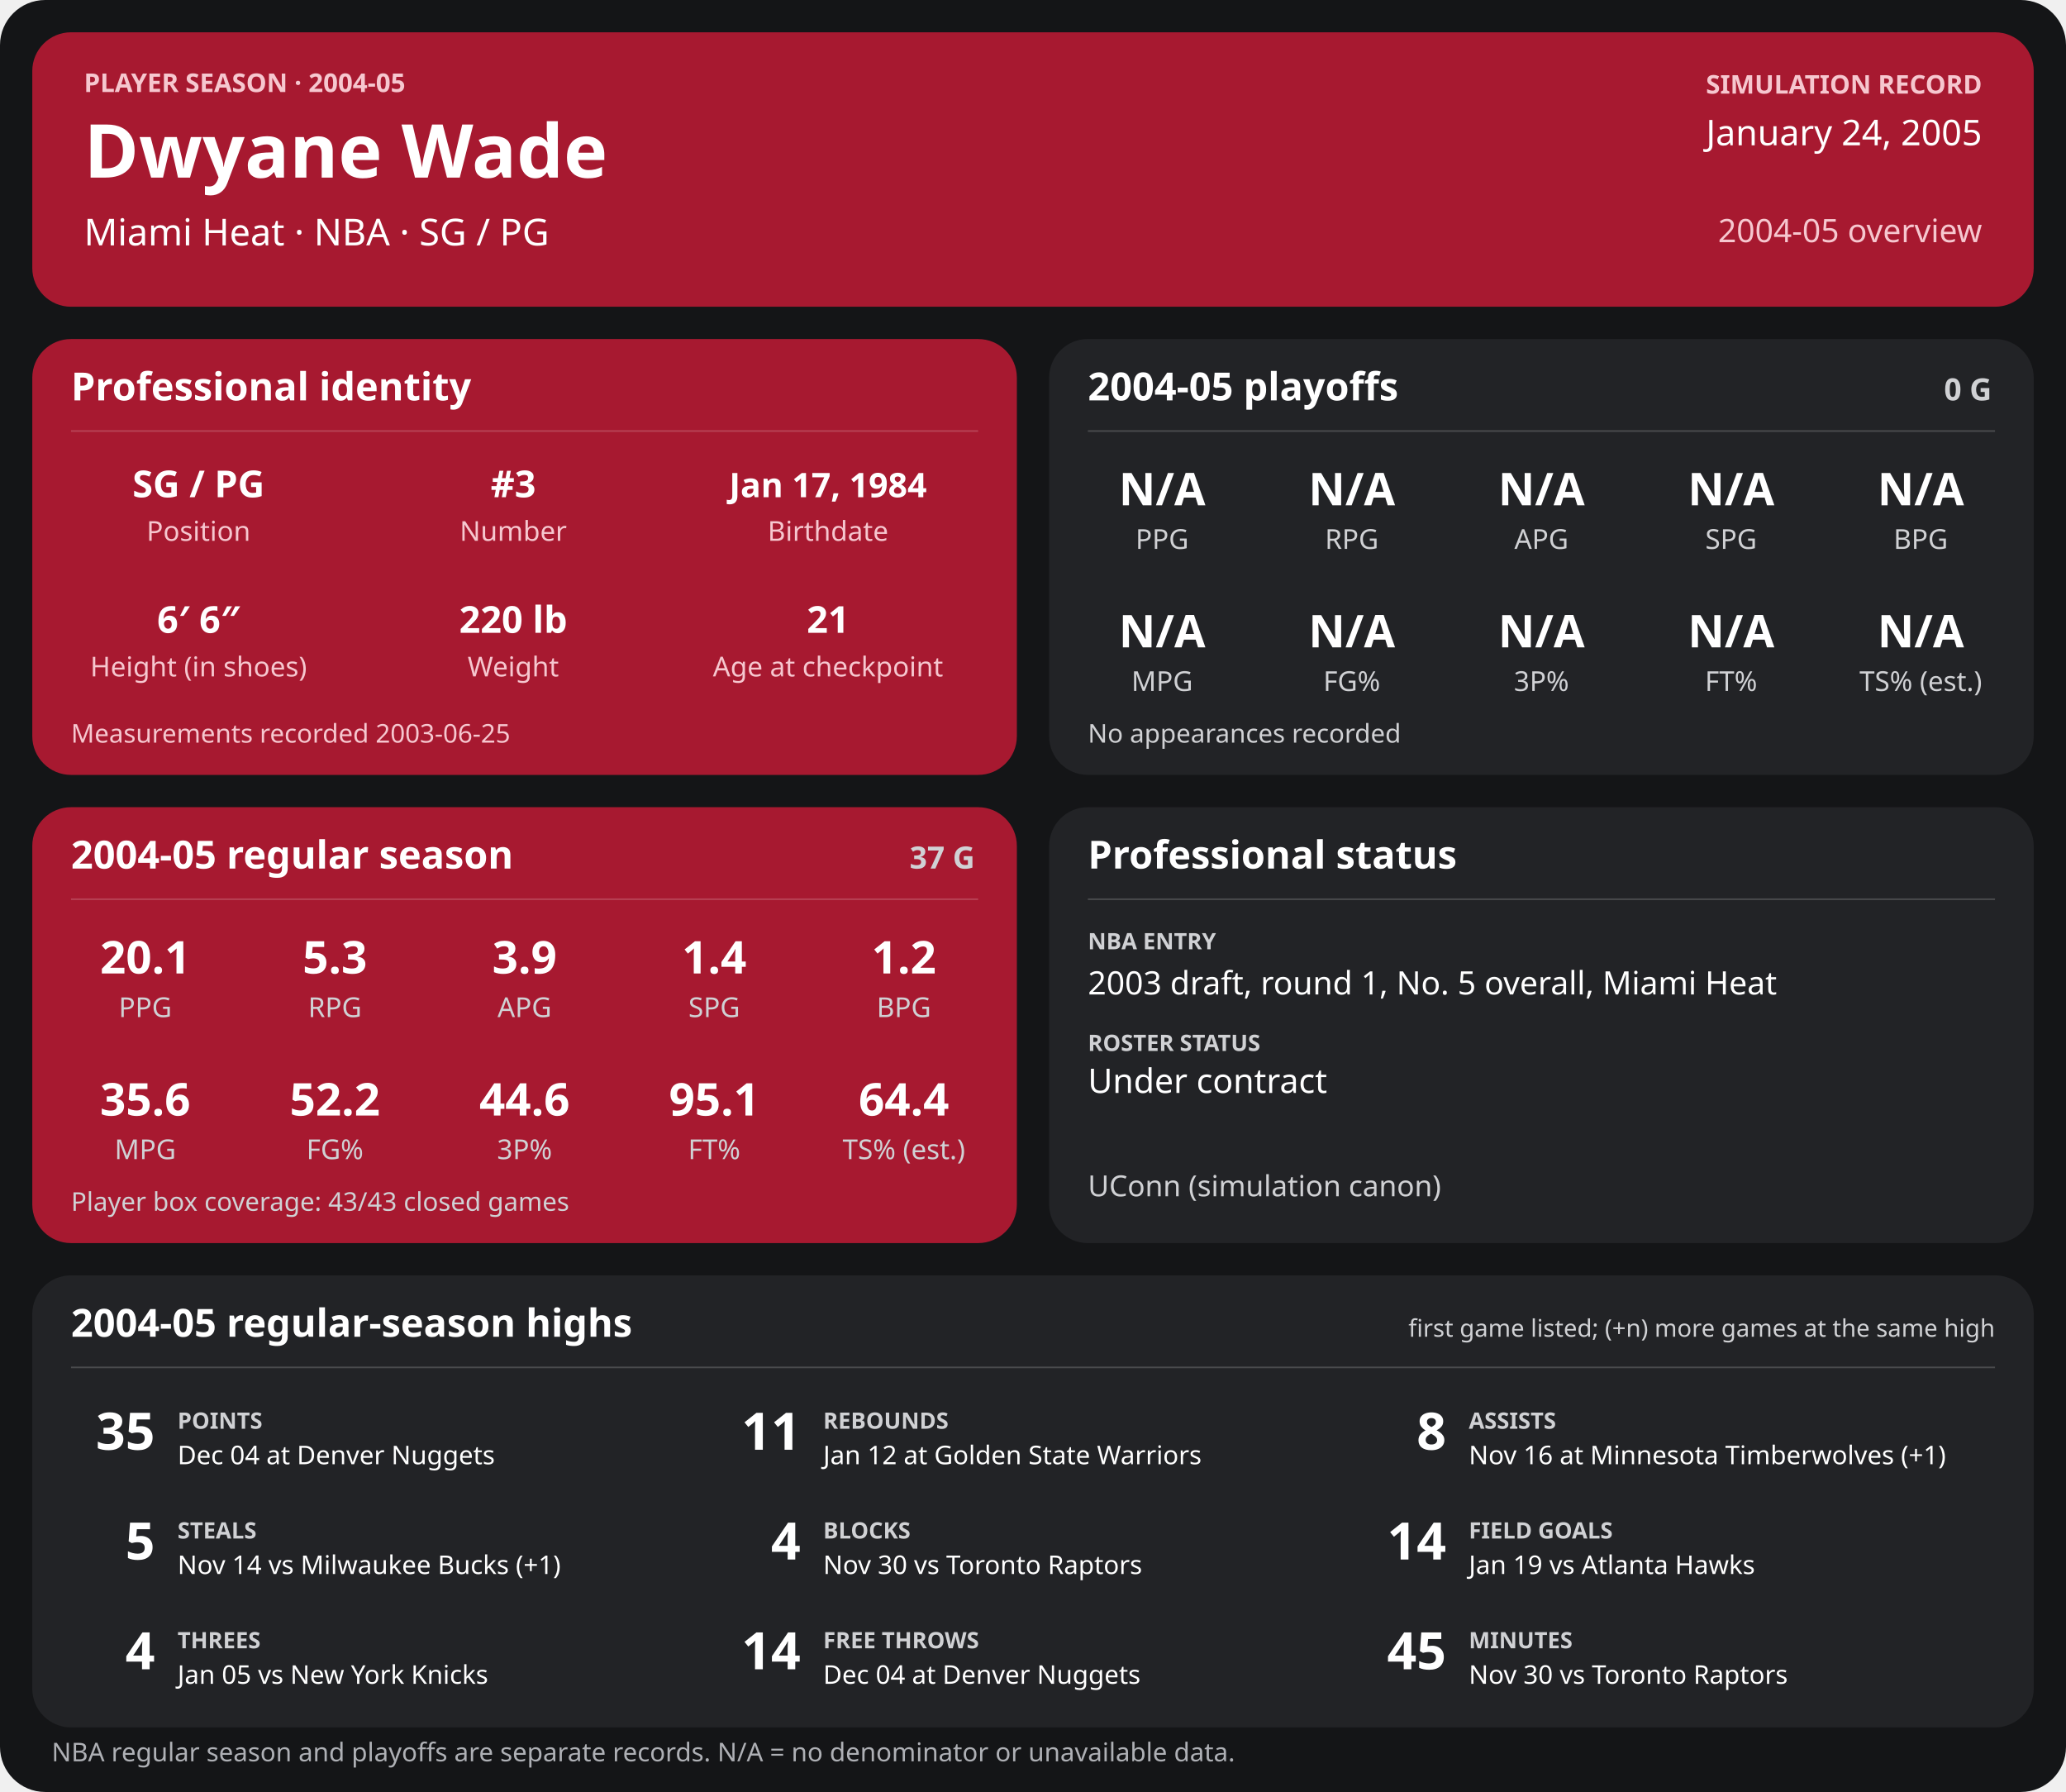
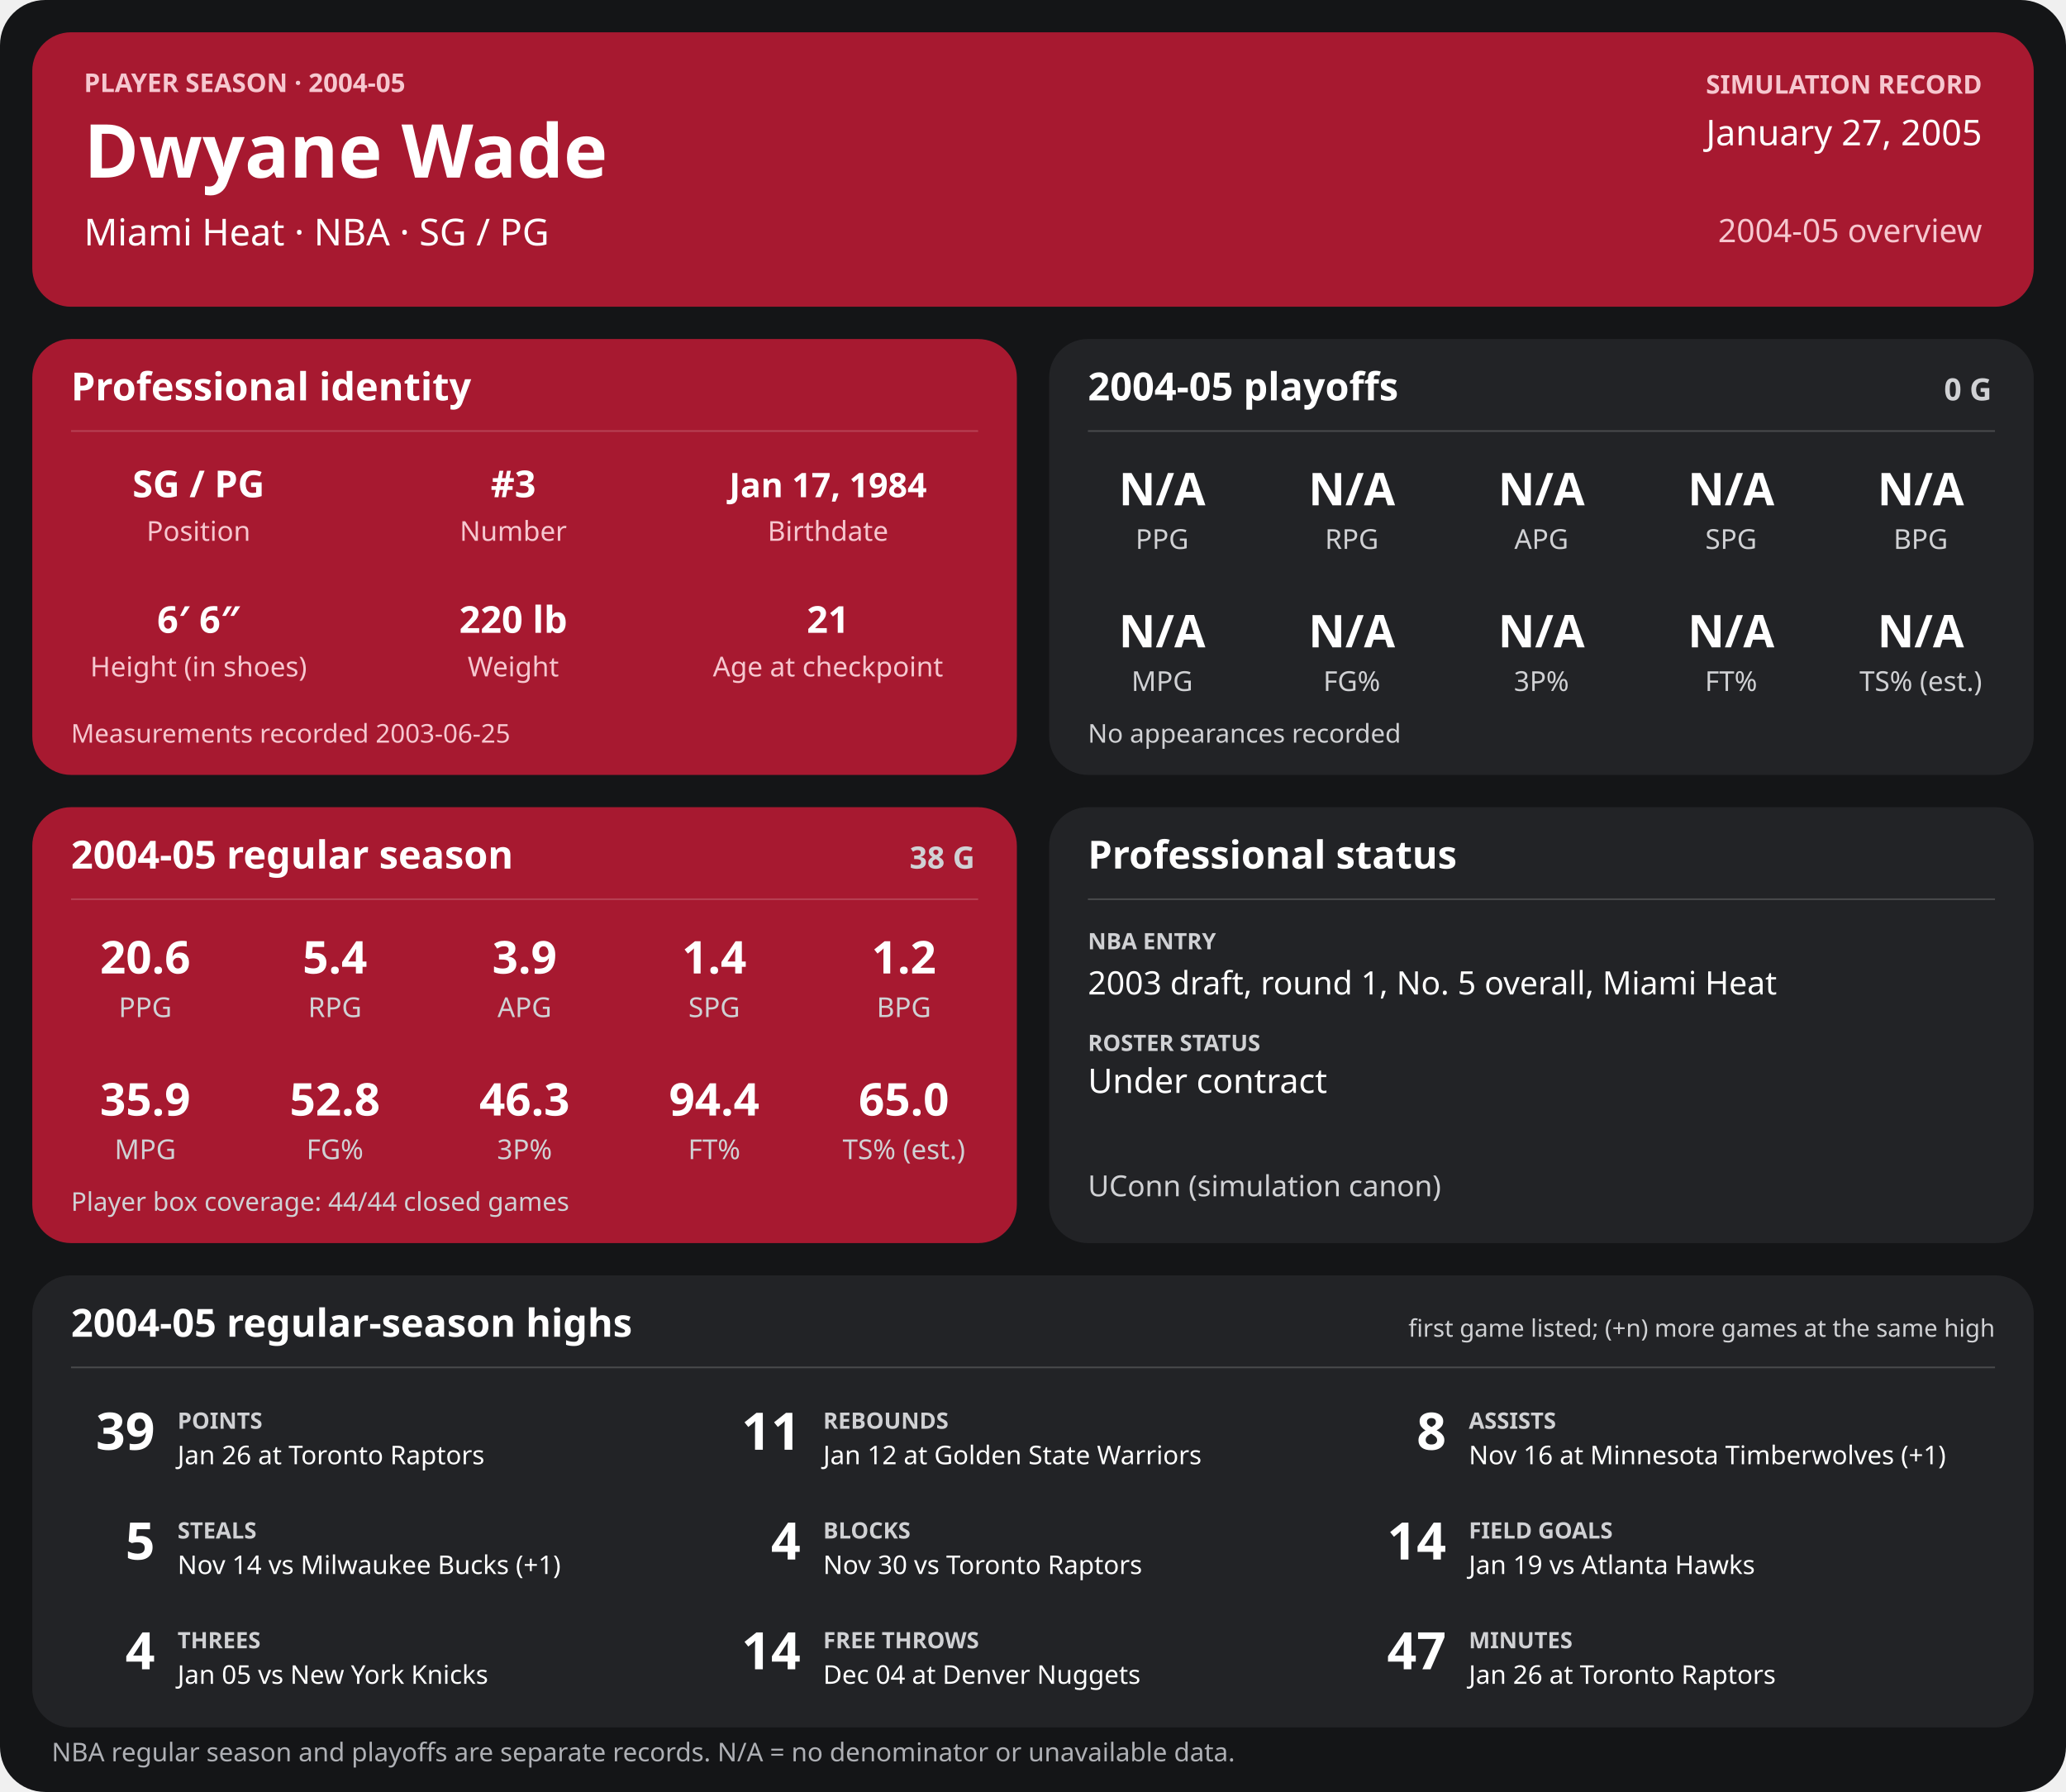
<svg xmlns="http://www.w3.org/2000/svg" width="1280" height="1110" viewBox="0 0 1280 1110" role="img" aria-labelledby="title desc">
  <rect width="1280" height="1110" rx="28" fill="#141517" />
  <g>
    <rect x="20" y="20" width="1240" height="170" rx="24" fill="#a71930" />
    <text x="52" y="57" font-family="sans-serif" fill="#f6c7cf" font-size="16" font-weight="700" text-anchor="start">PLAYER SEASON · 2004-05</text>
    <text x="52" y="110" font-family="sans-serif" fill="#ffffff" font-size="46" font-weight="700" text-anchor="start">Dwyane Wade</text>
    <text x="52" y="152" font-family="sans-serif" fill="#ffffff" font-size="23" font-weight="400" text-anchor="start">Miami Heat  ·  NBA  ·  SG / PG</text>
    <text x="1228" y="58" font-family="sans-serif" fill="#f6c7cf" font-size="16" font-weight="700" text-anchor="end">SIMULATION RECORD</text>
-     <text x="1228" y="90" font-family="sans-serif" fill="#ffffff" font-size="22" font-weight="500" text-anchor="end">January 24, 2005</text>
+     <text x="1228" y="90" font-family="sans-serif" fill="#ffffff" font-size="22" font-weight="500" text-anchor="end">January 27, 2005</text>
    <text x="1228" y="150" font-family="sans-serif" fill="#f6c7cf" font-size="20" font-weight="500" text-anchor="end">2004-05 overview</text>
    <rect x="20" y="210" width="610" height="270" rx="24" fill="#a71930" />
    <text x="44" y="248" font-family="sans-serif" fill="#ffffff" font-size="24" font-weight="700" text-anchor="start">Professional identity</text>
    <line x1="44" y1="267" x2="606" y2="267" stroke="#ffffff" stroke-opacity="0.18" />
    <text x="123" y="308" font-family="sans-serif" fill="#ffffff" font-size="23" font-weight="600" text-anchor="middle">SG / PG</text>
    <text x="123" y="335" font-family="sans-serif" fill="#f6c7cf" font-size="17" font-weight="400" text-anchor="middle">Position</text>
    <text x="318" y="308" font-family="sans-serif" fill="#ffffff" font-size="23" font-weight="600" text-anchor="middle">#3</text>
    <text x="318" y="335" font-family="sans-serif" fill="#f6c7cf" font-size="17" font-weight="400" text-anchor="middle">Number</text>
    <text x="513" y="308" font-family="sans-serif" fill="#ffffff" font-size="21" font-weight="600" text-anchor="middle">Jan 17, 1984</text>
    <text x="513" y="335" font-family="sans-serif" fill="#f6c7cf" font-size="17" font-weight="400" text-anchor="middle">Birthdate</text>
    <text x="123" y="392" font-family="sans-serif" fill="#ffffff" font-size="23" font-weight="600" text-anchor="middle">6′ 6″</text>
    <text x="123" y="419" font-family="sans-serif" fill="#f6c7cf" font-size="17" font-weight="400" text-anchor="middle">Height (in shoes)</text>
    <text x="318" y="392" font-family="sans-serif" fill="#ffffff" font-size="23" font-weight="600" text-anchor="middle">220 lb</text>
    <text x="318" y="419" font-family="sans-serif" fill="#f6c7cf" font-size="17" font-weight="400" text-anchor="middle">Weight</text>
    <text x="513" y="392" font-family="sans-serif" fill="#ffffff" font-size="23" font-weight="600" text-anchor="middle">21</text>
    <text x="513" y="419" font-family="sans-serif" fill="#f6c7cf" font-size="17" font-weight="400" text-anchor="middle">Age at checkpoint</text>
    <text x="44" y="460" font-family="sans-serif" fill="#f6c7cf" font-size="16" font-weight="400" text-anchor="start">Measurements recorded 2003-06-25</text>
    <rect x="650" y="210" width="610" height="270" rx="24" fill="#222326" />
    <text x="674" y="248" font-family="sans-serif" fill="#ffffff" font-size="24" font-weight="700" text-anchor="start">2004-05 playoffs</text>
    <text x="1234" y="248" font-family="sans-serif" fill="#d0d1d4" font-size="19" font-weight="700" text-anchor="end">0 G</text>
    <line x1="674" y1="267" x2="1236" y2="267" stroke="#ffffff" stroke-opacity="0.18" />
    <text x="720.0" y="313" font-family="sans-serif" fill="#ffffff" font-size="28" font-weight="600" text-anchor="middle">N/A</text>
    <text x="720.0" y="340" font-family="sans-serif" fill="#d0d1d4" font-size="17" font-weight="400" text-anchor="middle">PPG</text>
    <text x="837.5" y="313" font-family="sans-serif" fill="#ffffff" font-size="28" font-weight="600" text-anchor="middle">N/A</text>
    <text x="837.5" y="340" font-family="sans-serif" fill="#d0d1d4" font-size="17" font-weight="400" text-anchor="middle">RPG</text>
    <text x="955.0" y="313" font-family="sans-serif" fill="#ffffff" font-size="28" font-weight="600" text-anchor="middle">N/A</text>
    <text x="955.0" y="340" font-family="sans-serif" fill="#d0d1d4" font-size="17" font-weight="400" text-anchor="middle">APG</text>
    <text x="1072.5" y="313" font-family="sans-serif" fill="#ffffff" font-size="28" font-weight="600" text-anchor="middle">N/A</text>
    <text x="1072.5" y="340" font-family="sans-serif" fill="#d0d1d4" font-size="17" font-weight="400" text-anchor="middle">SPG</text>
    <text x="1190.0" y="313" font-family="sans-serif" fill="#ffffff" font-size="28" font-weight="600" text-anchor="middle">N/A</text>
    <text x="1190.0" y="340" font-family="sans-serif" fill="#d0d1d4" font-size="17" font-weight="400" text-anchor="middle">BPG</text>
    <text x="720.0" y="401" font-family="sans-serif" fill="#ffffff" font-size="28" font-weight="600" text-anchor="middle">N/A</text>
    <text x="720.0" y="428" font-family="sans-serif" fill="#d0d1d4" font-size="17" font-weight="400" text-anchor="middle">MPG</text>
    <text x="837.5" y="401" font-family="sans-serif" fill="#ffffff" font-size="28" font-weight="600" text-anchor="middle">N/A</text>
    <text x="837.5" y="428" font-family="sans-serif" fill="#d0d1d4" font-size="17" font-weight="400" text-anchor="middle">FG%</text>
    <text x="955.0" y="401" font-family="sans-serif" fill="#ffffff" font-size="28" font-weight="600" text-anchor="middle">N/A</text>
    <text x="955.0" y="428" font-family="sans-serif" fill="#d0d1d4" font-size="17" font-weight="400" text-anchor="middle">3P%</text>
    <text x="1072.5" y="401" font-family="sans-serif" fill="#ffffff" font-size="28" font-weight="600" text-anchor="middle">N/A</text>
    <text x="1072.5" y="428" font-family="sans-serif" fill="#d0d1d4" font-size="17" font-weight="400" text-anchor="middle">FT%</text>
    <text x="1190.0" y="401" font-family="sans-serif" fill="#ffffff" font-size="28" font-weight="600" text-anchor="middle">N/A</text>
    <text x="1190.0" y="428" font-family="sans-serif" fill="#d0d1d4" font-size="17" font-weight="400" text-anchor="middle">TS% (est.)</text>
    <text x="674" y="460" font-family="sans-serif" fill="#d0d1d4" font-size="16" font-weight="400" text-anchor="start">No appearances recorded</text>
    <rect x="20" y="500" width="610" height="270" rx="24" fill="#a71930" />
    <text x="44" y="538" font-family="sans-serif" fill="#ffffff" font-size="24" font-weight="700" text-anchor="start">2004-05 regular season</text>
-     <text x="604" y="538" font-family="sans-serif" fill="#d0d1d4" font-size="19" font-weight="700" text-anchor="end">37 G</text>
+     <text x="604" y="538" font-family="sans-serif" fill="#d0d1d4" font-size="19" font-weight="700" text-anchor="end">38 G</text>
    <line x1="44" y1="557" x2="606" y2="557" stroke="#ffffff" stroke-opacity="0.18" />
-     <text x="90.0" y="603" font-family="sans-serif" fill="#ffffff" font-size="28" font-weight="600" text-anchor="middle">20.1</text>
+     <text x="90.0" y="603" font-family="sans-serif" fill="#ffffff" font-size="28" font-weight="600" text-anchor="middle">20.6</text>
    <text x="90.0" y="630" font-family="sans-serif" fill="#d0d1d4" font-size="17" font-weight="400" text-anchor="middle">PPG</text>
-     <text x="207.5" y="603" font-family="sans-serif" fill="#ffffff" font-size="28" font-weight="600" text-anchor="middle">5.3</text>
+     <text x="207.5" y="603" font-family="sans-serif" fill="#ffffff" font-size="28" font-weight="600" text-anchor="middle">5.4</text>
    <text x="207.5" y="630" font-family="sans-serif" fill="#d0d1d4" font-size="17" font-weight="400" text-anchor="middle">RPG</text>
    <text x="325.0" y="603" font-family="sans-serif" fill="#ffffff" font-size="28" font-weight="600" text-anchor="middle">3.9</text>
    <text x="325.0" y="630" font-family="sans-serif" fill="#d0d1d4" font-size="17" font-weight="400" text-anchor="middle">APG</text>
    <text x="442.5" y="603" font-family="sans-serif" fill="#ffffff" font-size="28" font-weight="600" text-anchor="middle">1.4</text>
    <text x="442.5" y="630" font-family="sans-serif" fill="#d0d1d4" font-size="17" font-weight="400" text-anchor="middle">SPG</text>
    <text x="560.0" y="603" font-family="sans-serif" fill="#ffffff" font-size="28" font-weight="600" text-anchor="middle">1.2</text>
    <text x="560.0" y="630" font-family="sans-serif" fill="#d0d1d4" font-size="17" font-weight="400" text-anchor="middle">BPG</text>
-     <text x="90.0" y="691" font-family="sans-serif" fill="#ffffff" font-size="28" font-weight="600" text-anchor="middle">35.6</text>
+     <text x="90.0" y="691" font-family="sans-serif" fill="#ffffff" font-size="28" font-weight="600" text-anchor="middle">35.9</text>
    <text x="90.0" y="718" font-family="sans-serif" fill="#d0d1d4" font-size="17" font-weight="400" text-anchor="middle">MPG</text>
-     <text x="207.5" y="691" font-family="sans-serif" fill="#ffffff" font-size="28" font-weight="600" text-anchor="middle">52.2</text>
+     <text x="207.5" y="691" font-family="sans-serif" fill="#ffffff" font-size="28" font-weight="600" text-anchor="middle">52.8</text>
    <text x="207.5" y="718" font-family="sans-serif" fill="#d0d1d4" font-size="17" font-weight="400" text-anchor="middle">FG%</text>
-     <text x="325.0" y="691" font-family="sans-serif" fill="#ffffff" font-size="28" font-weight="600" text-anchor="middle">44.6</text>
+     <text x="325.0" y="691" font-family="sans-serif" fill="#ffffff" font-size="28" font-weight="600" text-anchor="middle">46.3</text>
    <text x="325.0" y="718" font-family="sans-serif" fill="#d0d1d4" font-size="17" font-weight="400" text-anchor="middle">3P%</text>
-     <text x="442.5" y="691" font-family="sans-serif" fill="#ffffff" font-size="28" font-weight="600" text-anchor="middle">95.1</text>
+     <text x="442.5" y="691" font-family="sans-serif" fill="#ffffff" font-size="28" font-weight="600" text-anchor="middle">94.4</text>
    <text x="442.5" y="718" font-family="sans-serif" fill="#d0d1d4" font-size="17" font-weight="400" text-anchor="middle">FT%</text>
-     <text x="560.0" y="691" font-family="sans-serif" fill="#ffffff" font-size="28" font-weight="600" text-anchor="middle">64.4</text>
+     <text x="560.0" y="691" font-family="sans-serif" fill="#ffffff" font-size="28" font-weight="600" text-anchor="middle">65.0</text>
    <text x="560.0" y="718" font-family="sans-serif" fill="#d0d1d4" font-size="17" font-weight="400" text-anchor="middle">TS% (est.)</text>
-     <text x="44" y="750" font-family="sans-serif" fill="#d0d1d4" font-size="16" font-weight="400" text-anchor="start">Player box coverage: 43/43 closed games</text>
+     <text x="44" y="750" font-family="sans-serif" fill="#d0d1d4" font-size="16" font-weight="400" text-anchor="start">Player box coverage: 44/44 closed games</text>
    <rect x="650" y="500" width="610" height="270" rx="24" fill="#222326" />
    <text x="674" y="538" font-family="sans-serif" fill="#ffffff" font-size="24" font-weight="700" text-anchor="start">Professional status</text>
    <line x1="674" y1="557" x2="1236" y2="557" stroke="#ffffff" stroke-opacity="0.18" />
    <text x="674" y="588" font-family="sans-serif" fill="#d0d1d4" font-size="14" font-weight="700" text-anchor="start">NBA ENTRY</text>
    <text x="674" y="616" font-family="sans-serif" fill="#ffffff" font-size="20" font-weight="500" text-anchor="start">2003 draft, round 1, No. 5 overall, Miami Heat</text>
    <text x="674" y="651" font-family="sans-serif" fill="#d0d1d4" font-size="14" font-weight="700" text-anchor="start">ROSTER STATUS</text>
    <text x="674" y="677" font-family="sans-serif" fill="#ffffff" font-size="21" font-weight="500" text-anchor="start">Under contract</text>
    <text x="674" y="741" font-family="sans-serif" fill="#d0d1d4" font-size="18" font-weight="400" text-anchor="start">UConn (simulation canon)</text>
    <rect x="20" y="790" width="1240" height="280" rx="24" fill="#222326" />
    <text x="44" y="828" font-family="sans-serif" fill="#ffffff" font-size="24" font-weight="700" text-anchor="start">2004-05 regular-season highs</text>
    <text x="1236" y="828" font-family="sans-serif" fill="#d0d1d4" font-size="15" font-weight="400" text-anchor="end">first game listed; (+n) more games at the same high</text>
    <line x1="44" y1="847" x2="1236" y2="847" stroke="#ffffff" stroke-opacity="0.18" />
-     <text x="96" y="898" font-family="sans-serif" fill="#ffffff" font-size="32" font-weight="700" text-anchor="end">35</text>
+     <text x="96" y="898" font-family="sans-serif" fill="#ffffff" font-size="32" font-weight="700" text-anchor="end">39</text>
    <text x="110" y="885" font-family="sans-serif" fill="#d0d1d4" font-size="14" font-weight="700" text-anchor="start">POINTS</text>
-     <text x="110" y="907" font-family="sans-serif" fill="#ffffff" font-size="16" font-weight="400" text-anchor="start">Dec 04 at Denver Nuggets</text>
+     <text x="110" y="907" font-family="sans-serif" fill="#ffffff" font-size="16" font-weight="400" text-anchor="start">Jan 26 at Toronto Raptors</text>
    <text x="496" y="898" font-family="sans-serif" fill="#ffffff" font-size="32" font-weight="700" text-anchor="end">11</text>
    <text x="510" y="885" font-family="sans-serif" fill="#d0d1d4" font-size="14" font-weight="700" text-anchor="start">REBOUNDS</text>
    <text x="510" y="907" font-family="sans-serif" fill="#ffffff" font-size="16" font-weight="400" text-anchor="start">Jan 12 at Golden State Warriors</text>
    <text x="896" y="898" font-family="sans-serif" fill="#ffffff" font-size="32" font-weight="700" text-anchor="end">8</text>
    <text x="910" y="885" font-family="sans-serif" fill="#d0d1d4" font-size="14" font-weight="700" text-anchor="start">ASSISTS</text>
    <text x="910" y="907" font-family="sans-serif" fill="#ffffff" font-size="16" font-weight="400" text-anchor="start">Nov 16 at Minnesota Timberwolves (+1)</text>
    <text x="96" y="966" font-family="sans-serif" fill="#ffffff" font-size="32" font-weight="700" text-anchor="end">5</text>
    <text x="110" y="953" font-family="sans-serif" fill="#d0d1d4" font-size="14" font-weight="700" text-anchor="start">STEALS</text>
    <text x="110" y="975" font-family="sans-serif" fill="#ffffff" font-size="16" font-weight="400" text-anchor="start">Nov 14 vs Milwaukee Bucks (+1)</text>
    <text x="496" y="966" font-family="sans-serif" fill="#ffffff" font-size="32" font-weight="700" text-anchor="end">4</text>
    <text x="510" y="953" font-family="sans-serif" fill="#d0d1d4" font-size="14" font-weight="700" text-anchor="start">BLOCKS</text>
    <text x="510" y="975" font-family="sans-serif" fill="#ffffff" font-size="16" font-weight="400" text-anchor="start">Nov 30 vs Toronto Raptors</text>
    <text x="896" y="966" font-family="sans-serif" fill="#ffffff" font-size="32" font-weight="700" text-anchor="end">14</text>
    <text x="910" y="953" font-family="sans-serif" fill="#d0d1d4" font-size="14" font-weight="700" text-anchor="start">FIELD GOALS</text>
    <text x="910" y="975" font-family="sans-serif" fill="#ffffff" font-size="16" font-weight="400" text-anchor="start">Jan 19 vs Atlanta Hawks</text>
    <text x="96" y="1034" font-family="sans-serif" fill="#ffffff" font-size="32" font-weight="700" text-anchor="end">4</text>
    <text x="110" y="1021" font-family="sans-serif" fill="#d0d1d4" font-size="14" font-weight="700" text-anchor="start">THREES</text>
    <text x="110" y="1043" font-family="sans-serif" fill="#ffffff" font-size="16" font-weight="400" text-anchor="start">Jan 05 vs New York Knicks</text>
    <text x="496" y="1034" font-family="sans-serif" fill="#ffffff" font-size="32" font-weight="700" text-anchor="end">14</text>
    <text x="510" y="1021" font-family="sans-serif" fill="#d0d1d4" font-size="14" font-weight="700" text-anchor="start">FREE THROWS</text>
    <text x="510" y="1043" font-family="sans-serif" fill="#ffffff" font-size="16" font-weight="400" text-anchor="start">Dec 04 at Denver Nuggets</text>
-     <text x="896" y="1034" font-family="sans-serif" fill="#ffffff" font-size="32" font-weight="700" text-anchor="end">45</text>
+     <text x="896" y="1034" font-family="sans-serif" fill="#ffffff" font-size="32" font-weight="700" text-anchor="end">47</text>
    <text x="910" y="1021" font-family="sans-serif" fill="#d0d1d4" font-size="14" font-weight="700" text-anchor="start">MINUTES</text>
-     <text x="910" y="1043" font-family="sans-serif" fill="#ffffff" font-size="16" font-weight="400" text-anchor="start">Nov 30 vs Toronto Raptors</text>
+     <text x="910" y="1043" font-family="sans-serif" fill="#ffffff" font-size="16" font-weight="400" text-anchor="start">Jan 26 at Toronto Raptors</text>
    <text x="32" y="1091" font-family="sans-serif" fill="#aeb0b5" font-size="16" font-weight="400" text-anchor="start">NBA regular season and playoffs are separate records. N/A = no denominator or unavailable data.</text>
  </g>
</svg>
